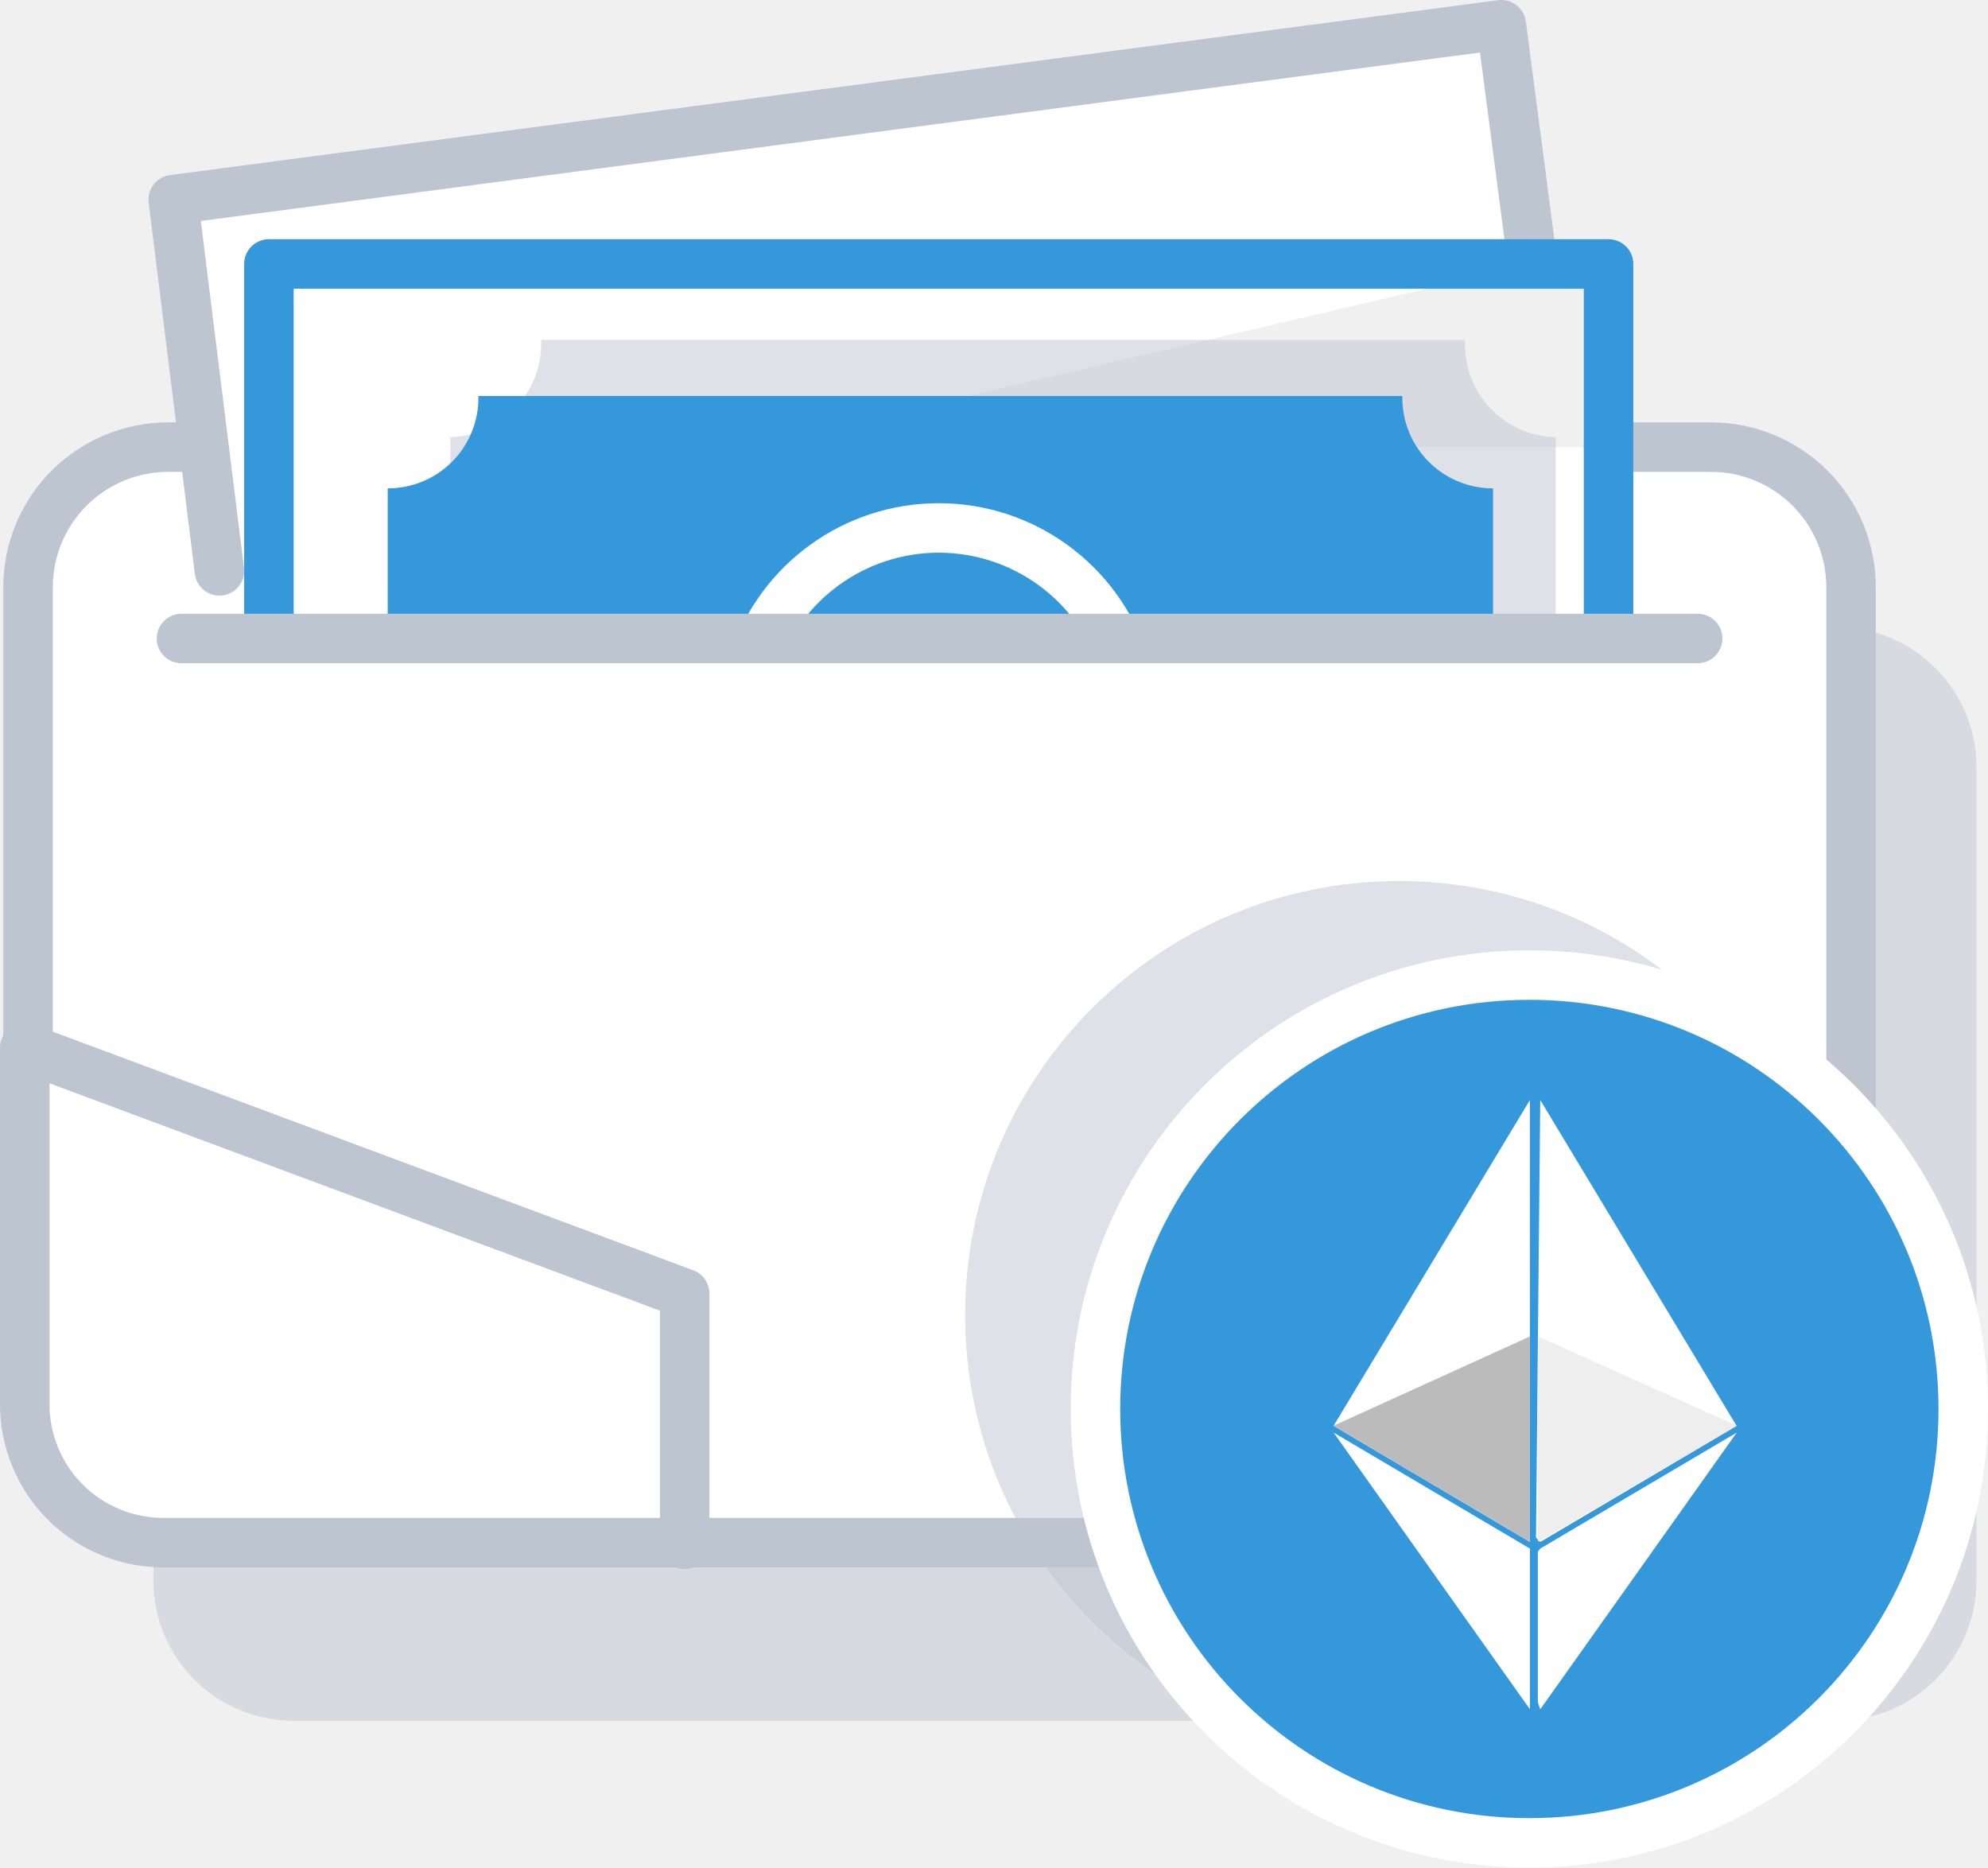
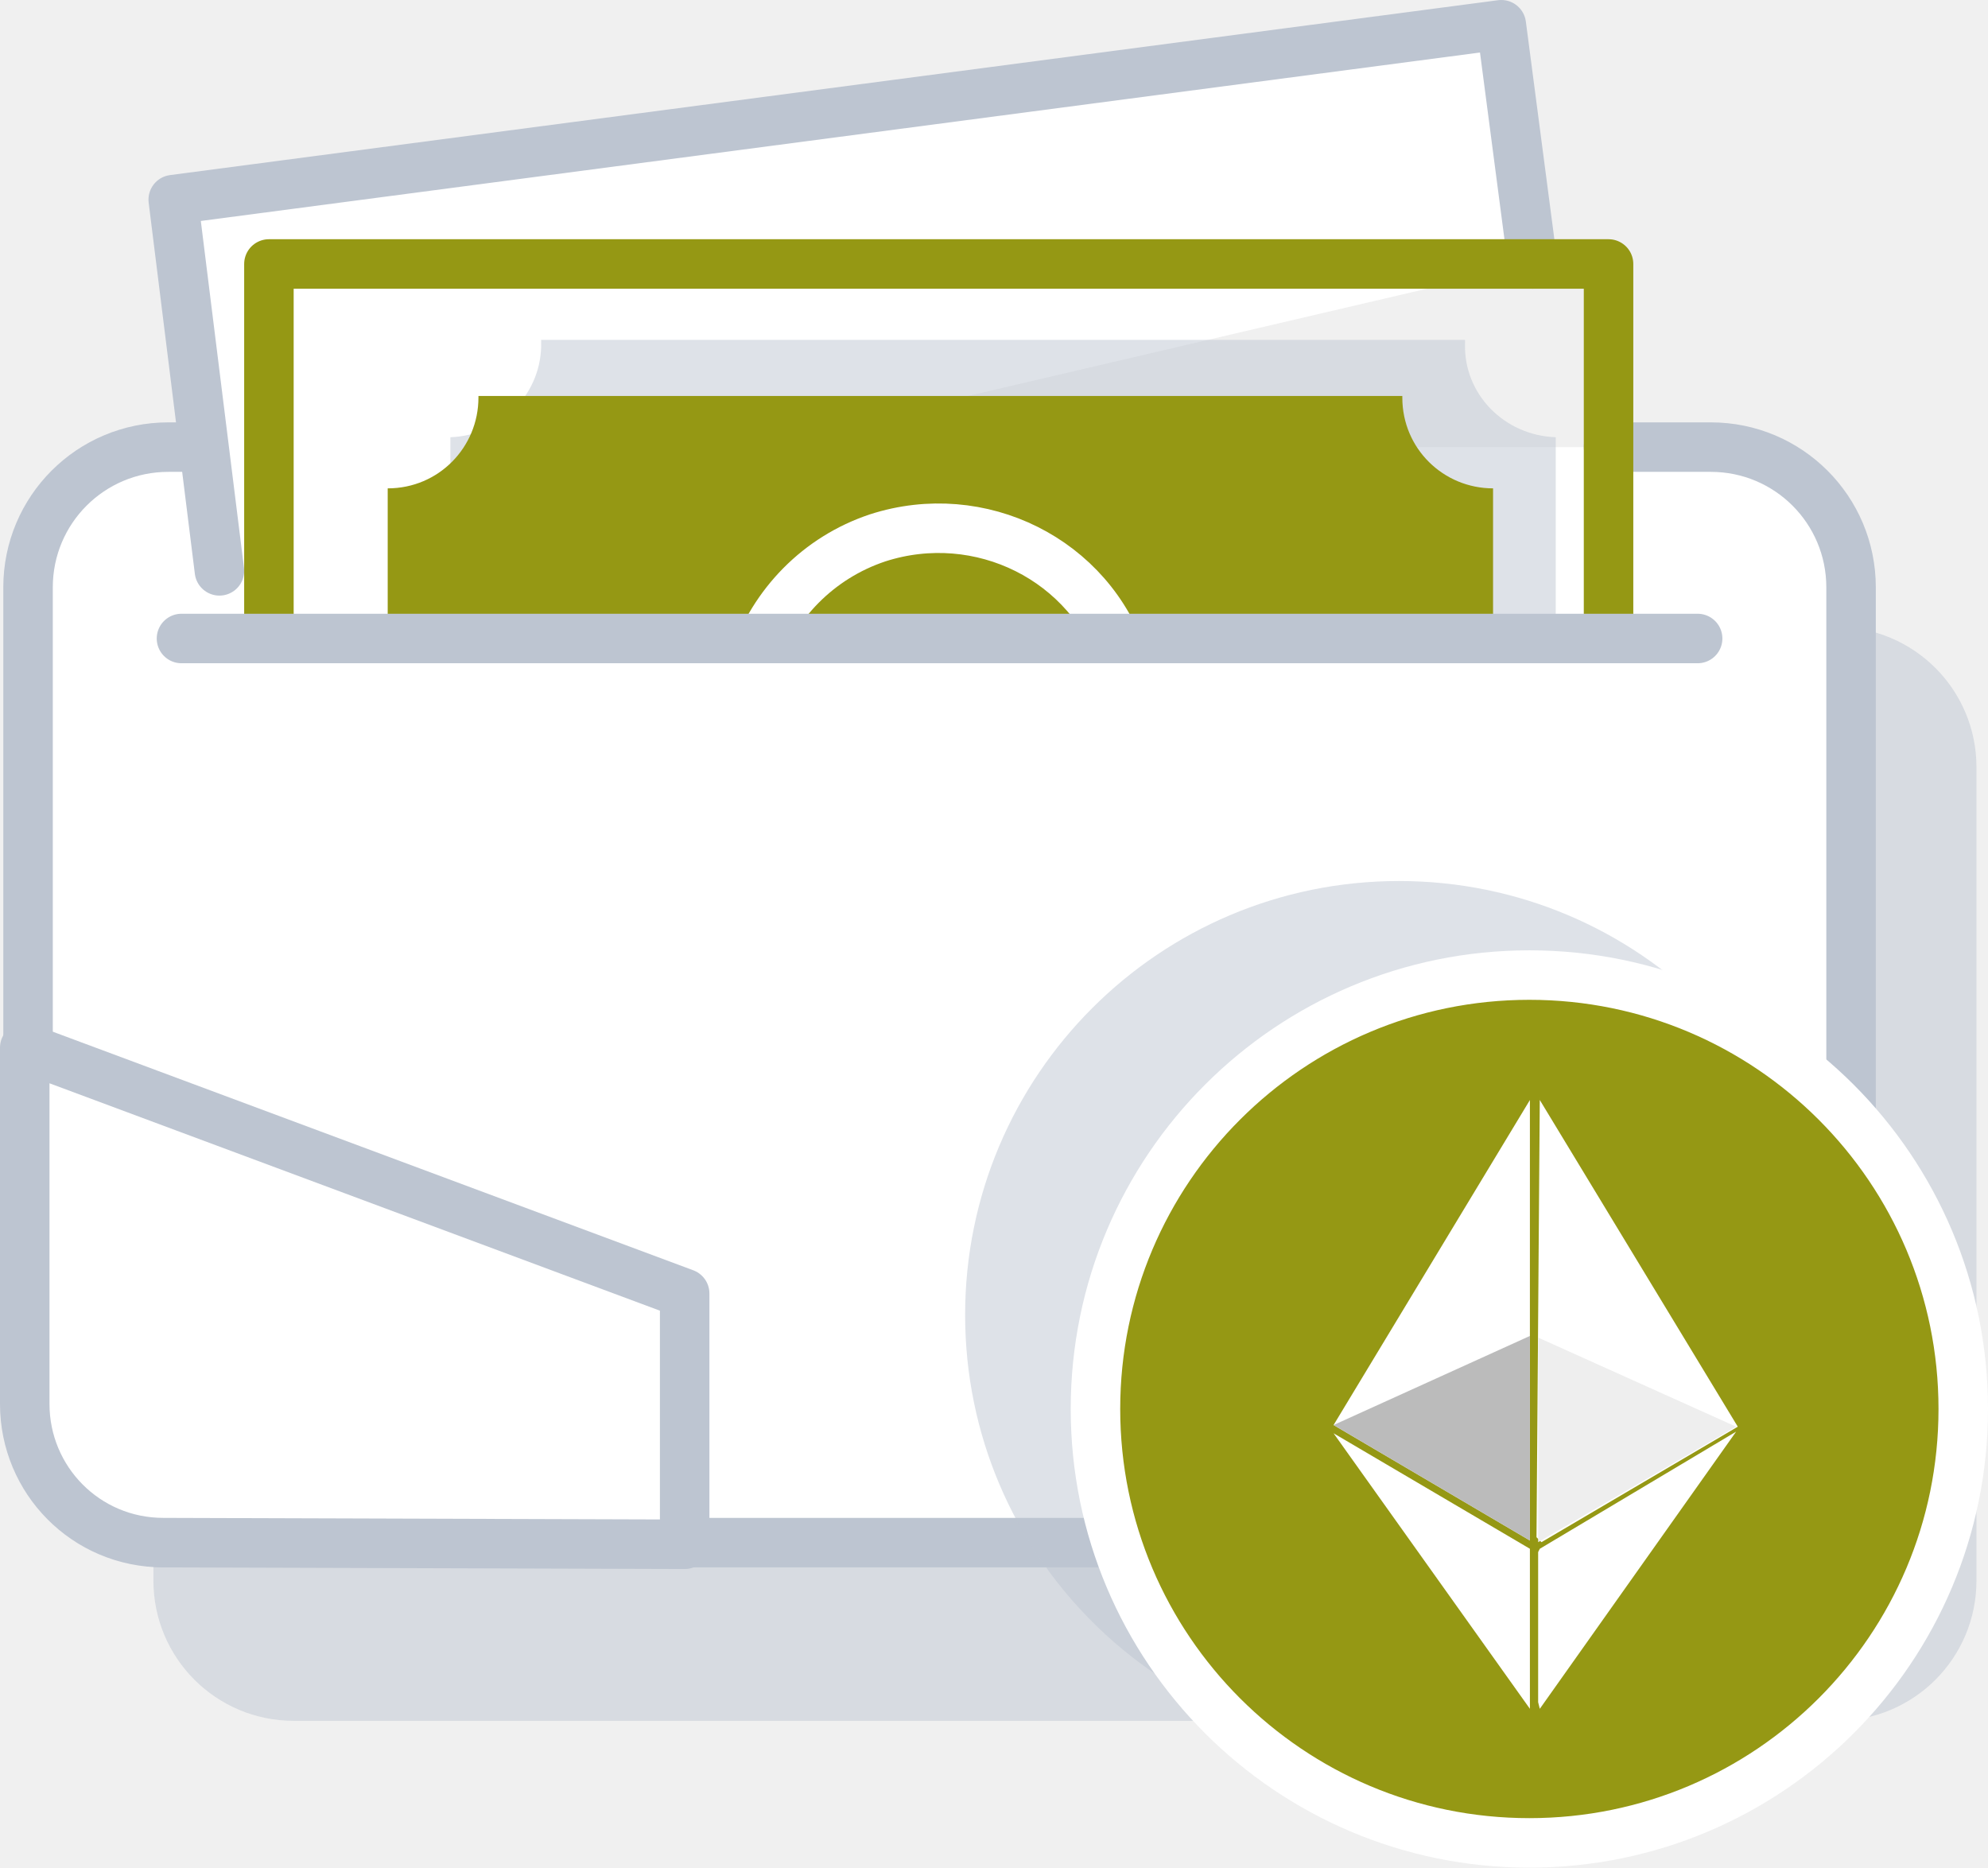
- <svg xmlns="http://www.w3.org/2000/svg" viewBox="0 0 120.5 113.2">
-   <defs>
-     <style>
-       .cls-1 {
-         fill: #bdc5d1;
-         opacity: 0.5;
-       }
- 
-       .cls-2, .cls-8 {
-         fill: #fff;
-       }
- 
-       .cls-2, .cls-6 {
-         stroke: #bdc5d1;
-       }
- 
-       .cls-2, .cls-3, .cls-5, .cls-6 {
-         stroke-linecap: round;
-         stroke-linejoin: round;
-       }
- 
-       .cls-2, .cls-3, .cls-5, .cls-6, .cls-7 {
-         stroke-miterlimit: 10;
-         stroke-width: 3px;
-       }
- 
-       .cls-3, .cls-5, .cls-6 {
-         fill: none;
-       }
- 
-       .cls-3 {
-         stroke: #3498db;
-       }
- 
-       .cls-4, .cls-7 {
-         fill: #3498db;
-       }
- 
-       .cls-5, .cls-7 {
-         stroke: #fff;
-       }
- 
-       .cls-9 {
-         fill: #eee;
-       }
- 
-       .cls-10 {
-         fill: #bbb;
-       }
-     </style>
-   </defs>
-   <g id="icon-59" transform="translate(0.7 -3.4)">
-     <path id="Path_1" data-name="Path 1" class="cls-1" d="M18.5,41.3H17.1a8.493,8.493,0,0,0-8.5,8.5V99.2a8.493,8.493,0,0,0,8.5,8.5h93.5a8.493,8.493,0,0,0,8.5-8.5V49.9a8.493,8.493,0,0,0-8.5-8.5h-6.2" />
-     <path id="Path_2" data-name="Path 2" class="cls-2" d="M10.9,30.5H9.5A8.493,8.493,0,0,0,1,39V88.4a8.493,8.493,0,0,0,8.5,8.5H103a8.493,8.493,0,0,0,8.5-8.5V39a8.493,8.493,0,0,0-8.5-8.5H96.8" />
-     <path id="Path_3" data-name="Path 3" class="cls-2" d="M12.6,38,9.8,15.5,90.3,4.9l1.9,14.5" />
-     <path id="Path_4" data-name="Path 4" class="cls-3" d="M15.6,42.1V19.4H96.8V42.1" />
-     <path id="Path_5" data-name="Path 5" class="cls-1" d="M93.6,40.8V29.9a5.618,5.618,0,0,1-5.5-5.8V24h-56v.1a5.683,5.683,0,0,1-5.5,5.8V40.8" />
-     <path id="Path_6" data-name="Path 6" class="cls-4" d="M89.8,43.5V33a5.484,5.484,0,0,1-5.5-5.5v-.1h-56v.1A5.484,5.484,0,0,1,22.8,33V43.5" />
-     <path id="Path_7" data-name="Path 7" class="cls-5" d="M67.4,43.5a11.793,11.793,0,0,0-22.4,0" />
-     <line id="Line_1" data-name="Line 1" class="cls-6" x1="91.9" transform="translate(10.3 42.1)" />
-     <path id="Path_8" data-name="Path 8" class="cls-2" d="M40.8,97V81.8L.8,66.9V88.5a8.386,8.386,0,0,0,8.4,8.4H40.8Z" />
-     <circle id="Ellipse_1" data-name="Ellipse 1" class="cls-1" cx="26.3" cy="26.3" r="26.3" transform="translate(57.8 56.8)" />
-     <circle id="Ellipse_2" data-name="Ellipse 2" class="cls-7" cx="26.3" cy="26.3" r="26.3" transform="translate(65.7 62.5)" />
-     <g id="ethereum" transform="translate(80.133 70.073)">
-       <path id="Path_1-2" data-name="Path 1" class="cls-8" d="M125.426,0V-.2l-.26,26.727.26.26,11.9-7.035Z" transform="translate(-112.897)" />
-       <path id="Path_2-2" data-name="Path 2" class="cls-8" d="M11.9,0,0,19.748l11.9,7.035V0Z" />
-       <path id="Path_3-2" data-name="Path 3" class="cls-8" d="M126.532,243.619l-.146.179v9.134l.146.428,11.909-16.772Z" transform="translate(-114.004 -216.431)" />
-       <path id="Path_4-2" data-name="Path 4" class="cls-8" d="M11.9,253.357v-9.74L0,236.585Z" transform="translate(0 -216.429)" />
-       <path id="Path_5-2" data-name="Path 5" class="cls-9" d="M127.961,166.6l12.048-7.035-12.048-5.41Z" transform="translate(-115.579 -139.828)" />
-       <path id="Path_6-2" data-name="Path 6" class="cls-10" d="M0,159.568,11.9,166.6V154.158Z" transform="translate(0 -139.827)" />
-     </g>
+ <svg xmlns="http://www.w3.org/2000/svg" version="1.1" id="Layer_1" x="0px" y="0px" viewBox="0 0 120.5 113.2" style="enable-background:new 0 0 120.5 113.2;" xml:space="preserve">
+   <style type="text/css">
+ 	.st0{opacity:0.5;fill:#BDC5D1;enable-background:new    ;}
+ 	.st1{fill:#FFFFFF;stroke:#BDC5D1;stroke-width:3;stroke-linecap:round;stroke-linejoin:round;stroke-miterlimit:10;}
+ 	.st2{fill:none;stroke:#959814;stroke-width:3;stroke-linecap:round;stroke-linejoin:round;stroke-miterlimit:10;}
+ 	.st3{fill:#959814;}
+ 	.st4{fill:none;stroke:#FFFFFF;stroke-width:3;stroke-linecap:round;stroke-linejoin:round;stroke-miterlimit:10;}
+ 	.st5{fill:none;stroke:#BDC5D1;stroke-width:3;stroke-linecap:round;stroke-linejoin:round;stroke-miterlimit:10;}
+ 	.st6{fill:#959814;stroke:#FFFFFF;stroke-width:3;stroke-miterlimit:10;}
+ 	.st7{fill:#FFFFFF;}
+ 	.st8{fill:#EEEEEE;}
+ 	.st9{fill:#BBBBBB;}
+ </style>
+   <path id="Path_1" class="st0" d="M19.2,37.9h-1.4c-4.7,0-8.5,3.8-8.5,8.5c0,0,0,0,0,0v49.4c0,4.7,3.8,8.5,8.5,8.5c0,0,0,0,0,0h93.5  c4.7,0,8.5-3.8,8.5-8.5c0,0,0,0,0,0V46.5c0-4.7-3.8-8.5-8.5-8.5c0,0,0,0,0,0h-6.2" />
+   <path id="Path_2" class="st1" d="M11.6,27.1h-1.4c-4.7,0-8.5,3.8-8.5,8.5c0,0,0,0,0,0V85c0,4.7,3.8,8.5,8.5,8.5c0,0,0,0,0,0h93.5  c4.7,0,8.5-3.8,8.5-8.5c0,0,0,0,0,0V35.6c0-4.7-3.8-8.5-8.5-8.5c0,0,0,0,0,0h-6.2" />
+   <path id="Path_3" class="st1" d="M13.3,34.6l-2.8-22.5L91,1.5L92.9,16" />
+   <path id="Path_4" class="st2" d="M16.3,38.7V16h81.2v22.7" />
+   <path id="Path_5" class="st0" d="M94.3,37.4V26.5c-3.1-0.1-5.6-2.6-5.5-5.7c0,0,0,0,0-0.1v-0.1h-56v0.1c0.1,3.1-2.4,5.7-5.5,5.8  v10.9" />
+   <path id="Path_6" class="st3" d="M90.5,40.1V29.6c-3,0-5.5-2.4-5.5-5.5c0,0,0,0,0,0V24H29v0.1c0,3-2.4,5.5-5.5,5.5c0,0,0,0,0,0v10.5  " />
+   <path id="Path_7" class="st4" d="M68.1,40.1c-2-6.2-8.7-9.5-14.9-7.5c-3.6,1.2-6.3,4-7.5,7.5" />
+   <line id="Line_1" class="st5" x1="102.9" y1="38.7" x2="11" y2="38.7" />
+   <path id="Path_8" class="st1" d="M41.5,93.6V78.4l-40-14.9v21.6c0,4.6,3.7,8.4,8.4,8.4c0,0,0,0,0,0L41.5,93.6L41.5,93.6z" />
+   <circle id="Ellipse_1" class="st0" cx="84.8" cy="79.7" r="26.3" />
+   <circle id="Ellipse_2" class="st6" cx="92.7" cy="85.4" r="26.3" />
+   <g id="ethereum" transform="translate(80.133 70.073)">
+     <path id="Path_1-2" class="st7" d="M13.2-3.4v-0.2L13,23.1l0.3,0.3l11.9-7L13.2-3.4z" />
+     <path id="Path_2-2" class="st7" d="M12.6-3.4L0.7,16.3l11.9,7V-3.4z" />
+     <path id="Path_3-2" class="st7" d="M13.2,23.8L13.1,24v9.1l0.1,0.4l11.9-16.8L13.2,23.8z" />
+     <path id="Path_4-2" class="st7" d="M12.6,33.5v-9.7l-11.9-7L12.6,33.5z" />
+     <path id="Path_5-2" class="st8" d="M13.1,23.4l12-7l-12-5.4V23.4z" />
+     <path id="Path_6-2" class="st9" d="M0.7,16.3l11.9,7V10.9L0.7,16.3z" />
  </g>
</svg>
